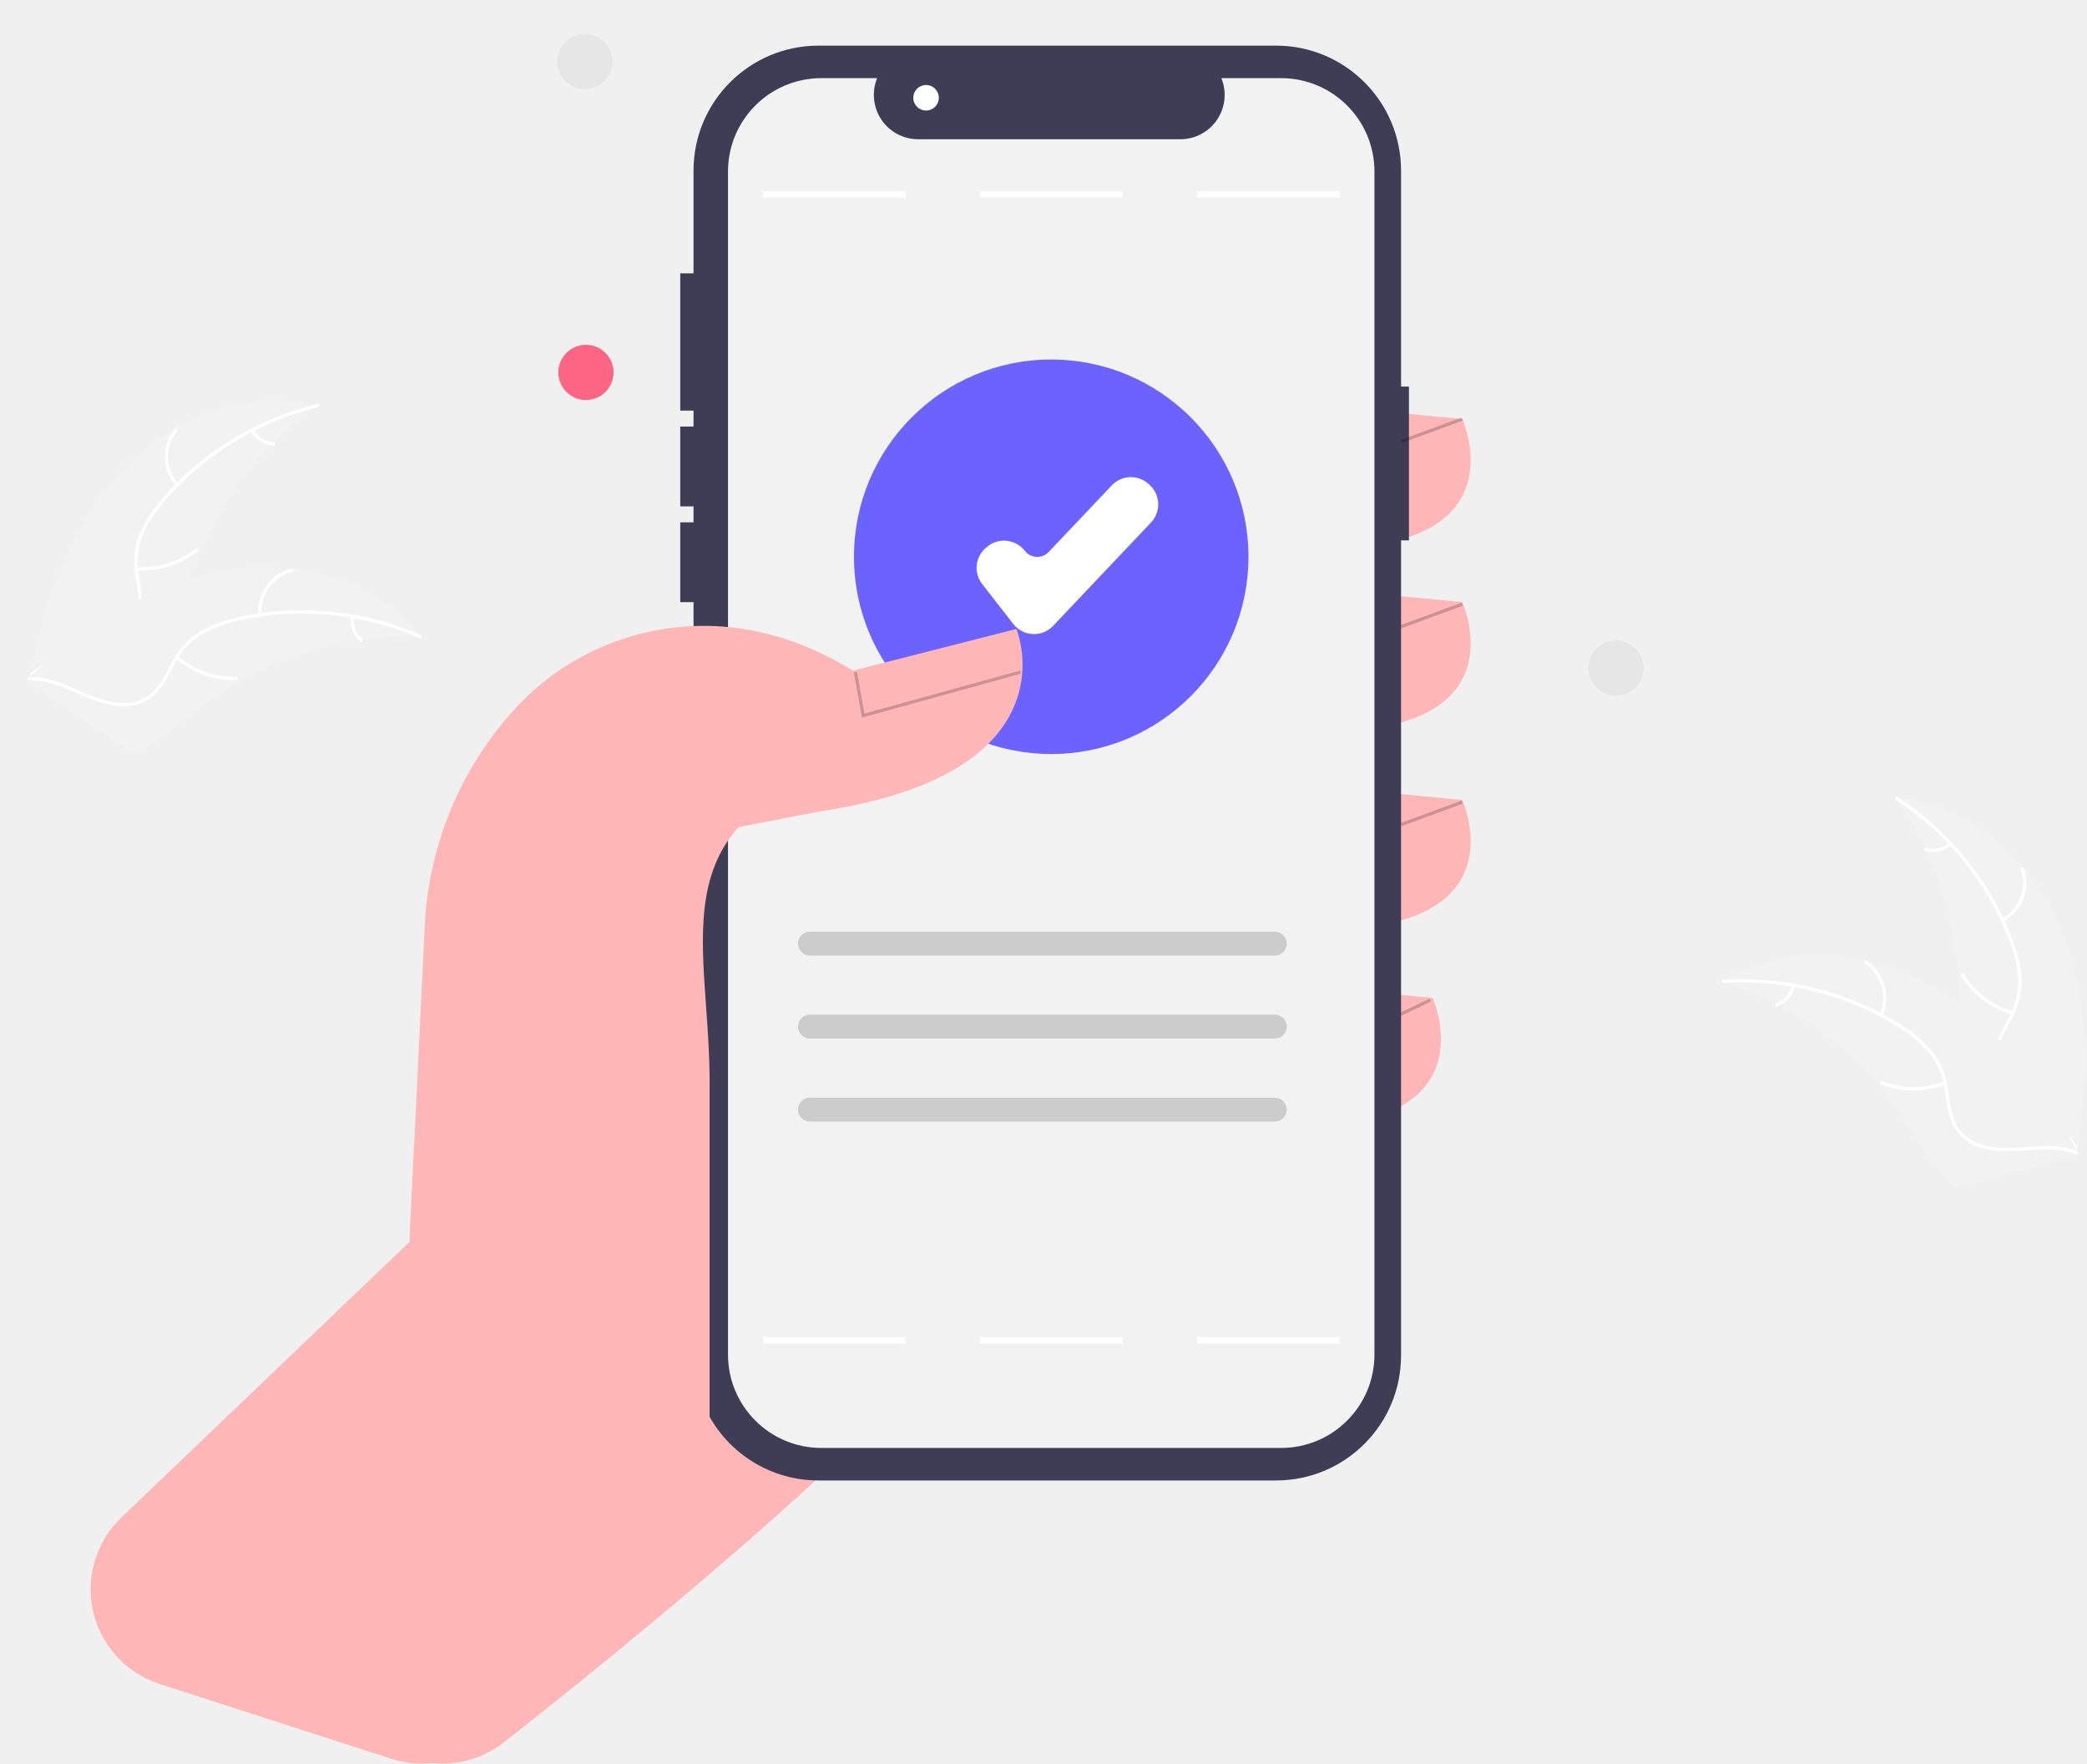
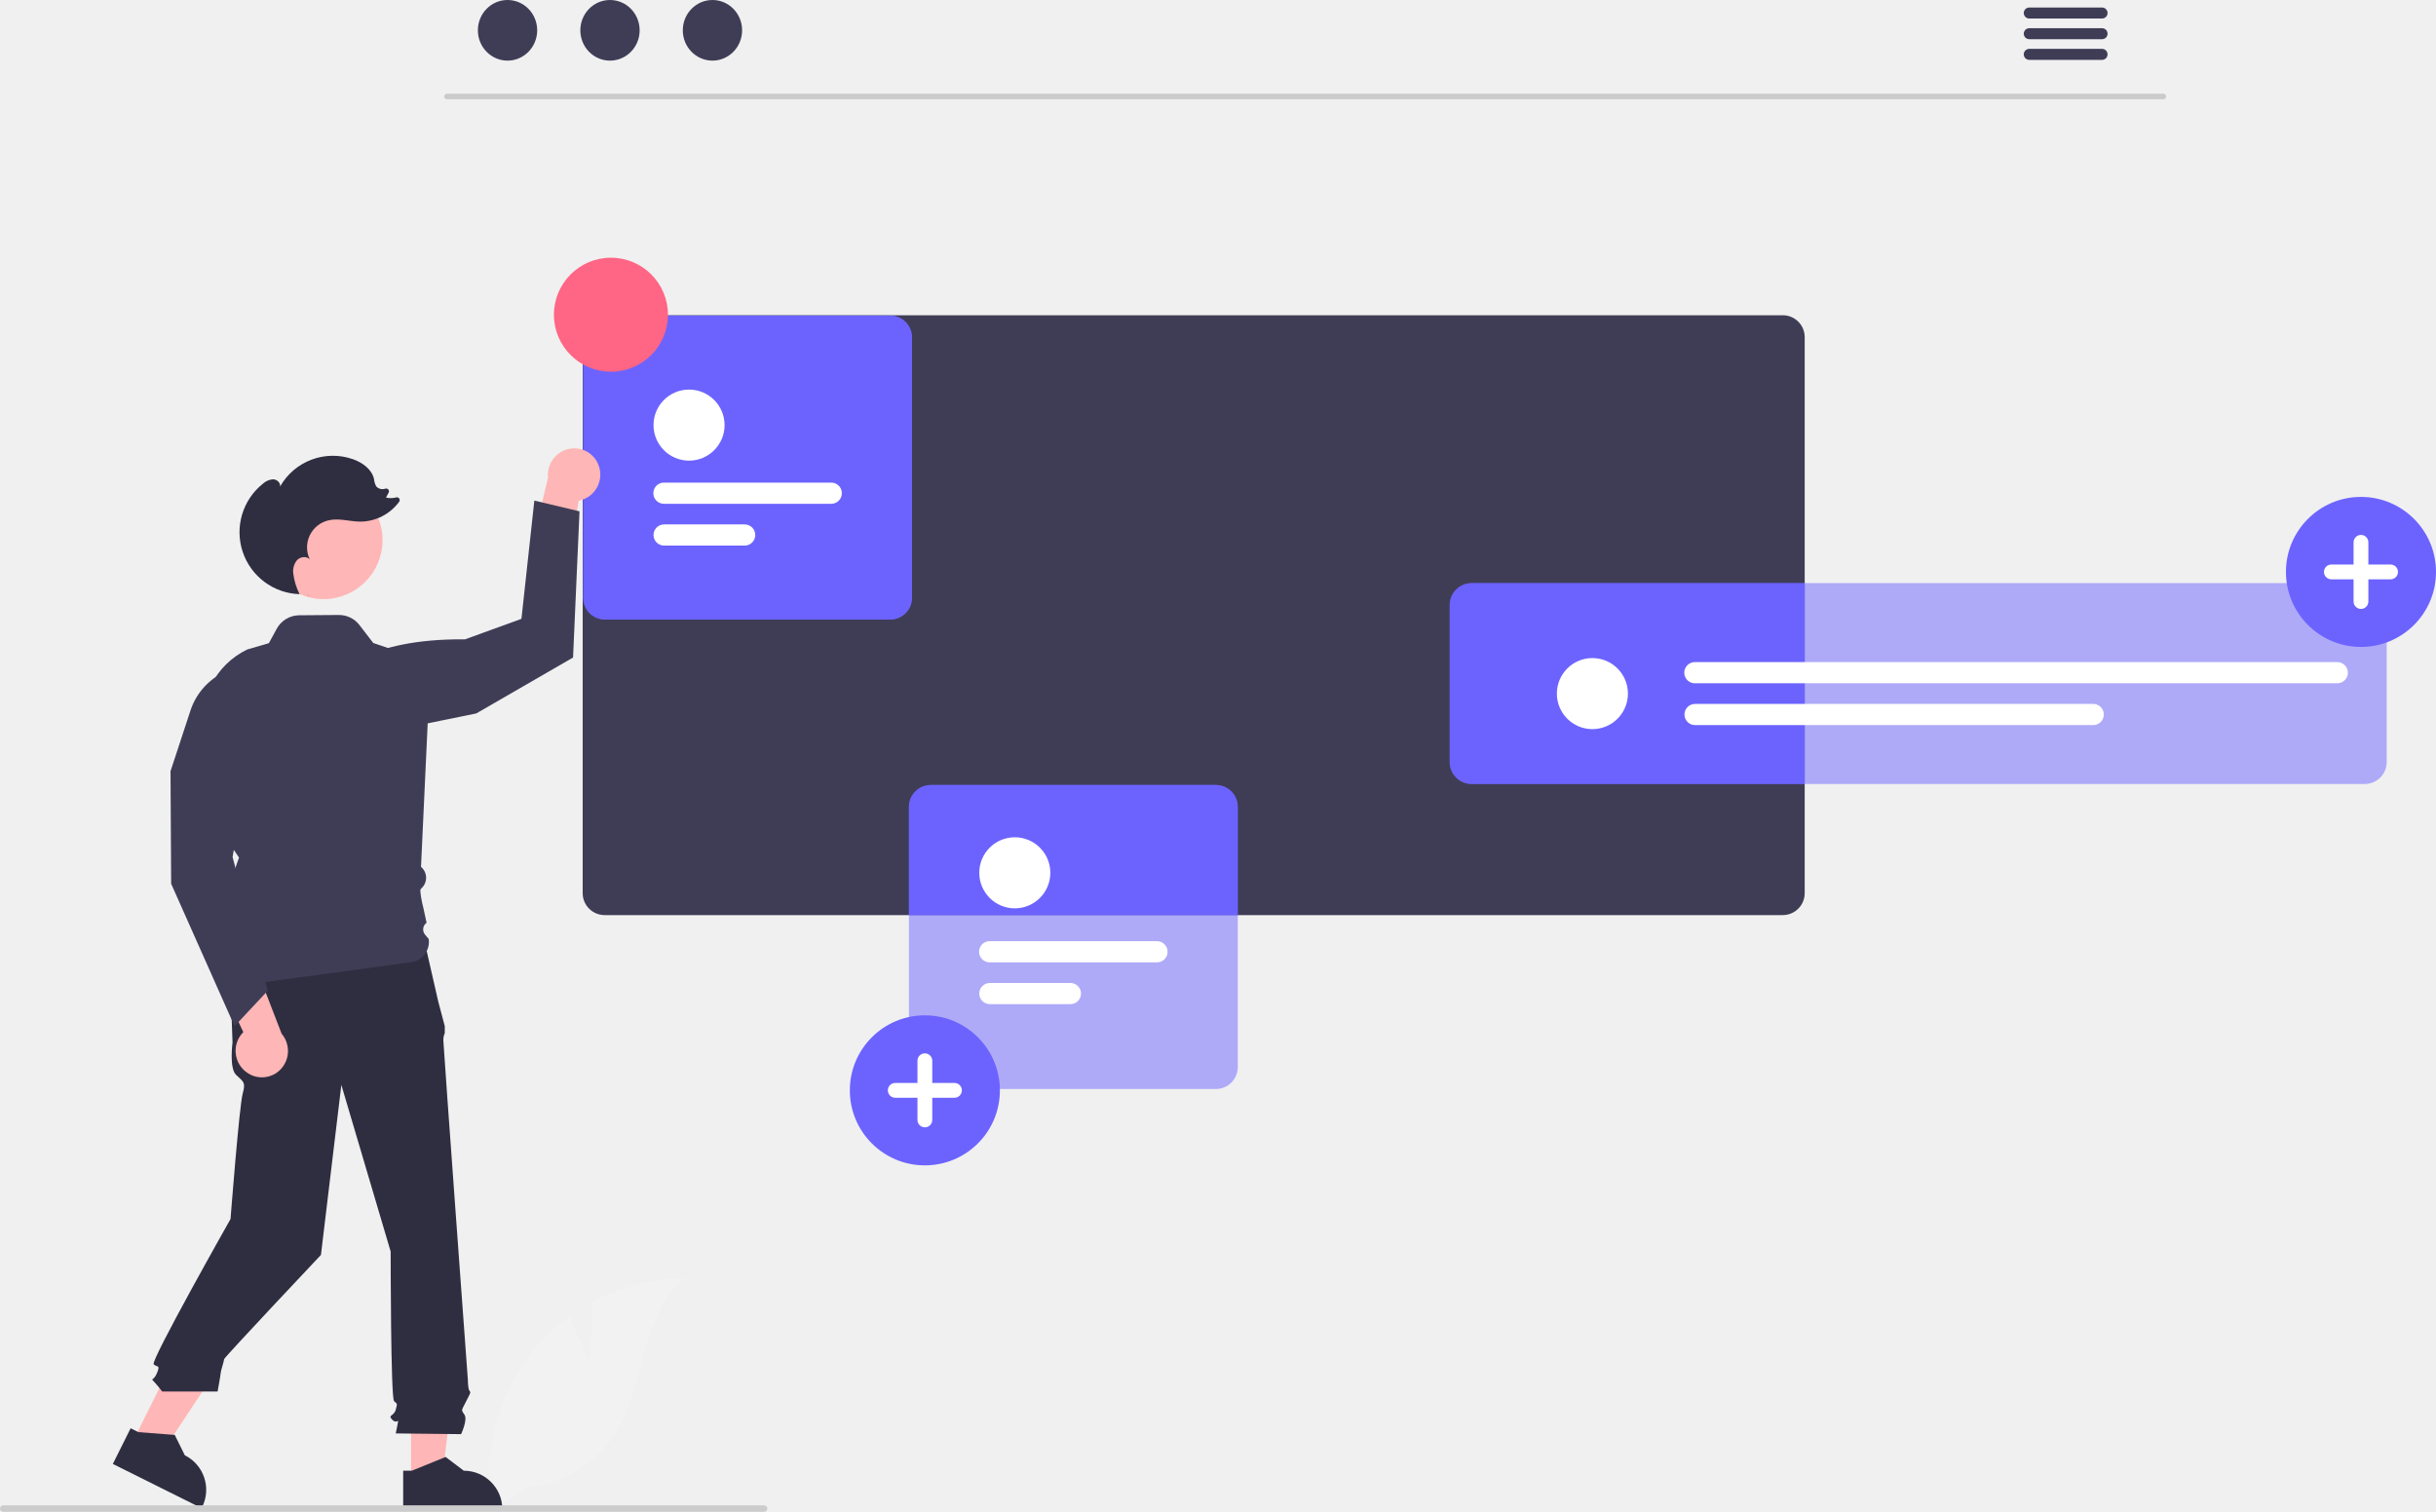
- <svg xmlns="http://www.w3.org/2000/svg" id="bcf59adc-223a-4157-a407-747a33aa004d" data-name="Layer 1" width="653.8" height="552.476" viewBox="0 0 653.8 552.476">
-   <path d="M425.39,377.217c-33.166-32.65-47.174-66.712-39.444-95.91,9.92-37.47,53.989-63.378,120.907-71.079l.247,2.149c-65.986,7.594-109.383,32.92-119.062,69.484-7.523,28.416,6.282,61.734,38.871,93.816Z" transform="translate(-273.0999 -173.7618)" fill="#f0f0f0" />
-   <path d="M745.387,493.114c-41.393,0-86.375-6.151-131.054-17.98-55.252-14.627-105.912-36.705-146.503-63.849l1.202-1.798c40.396,27.012,90.831,48.989,145.854,63.555,49.724,13.164,99.82,19.264,144.855,17.654l.078,2.161Q752.686,493.115,745.387,493.114Z" transform="translate(-273.0999 -173.7618)" fill="#f0f0f0" />
-   <path d="M840.349,479.511l-.693-2.049c37.021-12.517,60.176-32.68,66.962-58.312,8.626-32.584-10.114-70.396-52.769-106.47C810.977,276.422,749.155,246.337,679.768,227.968l.553-2.091c69.69,18.45,131.813,48.69,174.924,85.151,43.328,36.644,62.316,75.239,53.464,108.675C901.729,446.07,878.09,466.751,840.349,479.511Z" transform="translate(-273.0999 -173.7618)" fill="#f0f0f0" />
-   <path d="M500.412,494.018c-81.336-36.073-144.011-82.874-176.479-131.782l1.802-1.197c32.244,48.569,94.59,95.093,175.554,131.001Z" transform="translate(-273.0999 -173.7618)" fill="#f0f0f0" />
-   <path d="M786.382,556.512q-12.584,0-25.598-.562l.093-2.161c64.746,2.803,121.872-4.945,165.215-22.411l.809,2.007C889.091,548.619,840.901,556.512,786.382,556.512Z" transform="translate(-273.0999 -173.7618)" fill="#f0f0f0" />
-   <path d="M739.19,212.168c-13.443-4.377-27.271-8.452-41.099-12.113-79.573-21.066-157.795-28.545-226.211-21.626l-.218-2.153c68.671-6.942,147.16.555,226.982,21.687,13.867,3.671,27.734,7.758,41.215,12.148Z" transform="translate(-273.0999 -173.7618)" fill="#f0f0f0" />
-   <path d="M374.557,380.462c-33.166-32.65-47.174-66.712-39.444-95.91,9.92-37.47,53.989-63.378,120.907-71.079l.247,2.149c-65.986,7.594-109.383,32.92-119.062,69.484-7.523,28.416,6.282,61.734,38.871,93.816Z" transform="translate(-273.0999 -173.7618)" fill="#f0f0f0" />
-   <path d="M694.555,496.358c-41.393,0-86.375-6.151-131.054-17.98-55.252-14.627-105.912-36.705-146.503-63.849l1.202-1.798c40.396,27.012,90.831,48.989,145.854,63.555,49.724,13.164,99.82,19.264,144.855,17.654l.078,2.161Q701.854,496.36,694.555,496.358Z" transform="translate(-273.0999 -173.7618)" fill="#f0f0f0" />
-   <path d="M789.516,482.756l-.693-2.049c37.021-12.517,60.176-32.68,66.962-58.312,8.626-32.584-10.114-70.396-52.769-106.47-42.872-36.258-104.694-66.342-174.081-84.711l.553-2.091c69.69,18.45,131.813,48.69,174.924,85.151,43.328,36.644,62.316,75.239,53.464,108.675C850.896,449.315,827.257,469.996,789.516,482.756Z" transform="translate(-273.0999 -173.7618)" fill="#f0f0f0" />
-   <path d="M449.579,497.263c-81.336-36.073-144.011-82.874-176.479-131.782l1.802-1.197c32.244,48.569,94.59,95.093,175.554,131.001Z" transform="translate(-273.0999 -173.7618)" fill="#f0f0f0" />
-   <path d="M735.549,559.757q-12.584,0-25.598-.562l.093-2.161c64.746,2.803,121.872-4.945,165.215-22.411l.809,2.007C838.259,551.864,790.069,559.757,735.549,559.757Z" transform="translate(-273.0999 -173.7618)" fill="#f0f0f0" />
-   <path d="M688.357,215.412c-13.443-4.377-27.271-8.452-41.099-12.113-79.573-21.066-157.795-28.545-226.211-21.626l-.218-2.153c68.671-6.942,147.16.555,226.982,21.687,13.867,3.671,27.734,7.758,41.215,12.148Z" transform="translate(-273.0999 -173.7618)" fill="#f0f0f0" />
-   <path d="M309.969,322.525c15.544-17.428,40.34-28.05,62.811-21.692a107.597,107.597,0,0,0-41.987,60.78c-2.428,9.488-4.14,20.295-12.031,26.096-4.91,3.61-11.416,4.472-17.454,3.65-6.039-.822-11.748-3.171-17.381-5.497l-1.516.131C286.768,363.051,294.424,339.953,309.969,322.525Z" transform="translate(-273.0999 -173.7618)" fill="#f2f2f2" />
-   <path d="M372.711,301.319a91.966,91.966,0,0,0-48.231,29.587,39.604,39.604,0,0,0-6.678,10.458,22.714,22.714,0,0,0-1.341,11.879c.505,3.749,1.455,7.526,1.04,11.332a13.908,13.908,0,0,1-5.895,9.728c-3.946,2.881-8.692,4.173-13.377,5.275-5.202,1.223-10.624,2.412-14.865,5.869-.514.419-1.134-.403-.621-.821,7.377-6.015,17.63-5.242,25.793-9.611,3.809-2.038,7.026-5.237,7.808-9.626.684-3.838-.293-7.733-.836-11.525a24.238,24.238,0,0,1,.878-11.664,36.613,36.613,0,0,1,6.251-10.676,89.223,89.223,0,0,1,20.774-18.604A93.597,93.597,0,0,1,372.589,300.296c.642-.155.76.868.122,1.022Z" transform="translate(-273.0999 -173.7618)" fill="#fff" />
-   <path d="M328.248,325.939a13.798,13.798,0,0,1-.425-17.862c.418-.513,1.236.113.817.627a12.777,12.777,0,0,0,.429,16.614c.443.492-.381,1.11-.821.621Z" transform="translate(-273.0999 -173.7618)" fill="#fff" />
-   <path d="M315.954,351.376a26.594,26.594,0,0,0,18.477-5.851c.515-.417,1.135.405.621.821a27.662,27.662,0,0,1-19.239,6.049c-.662-.046-.517-1.065.142-1.019Z" transform="translate(-273.0999 -173.7618)" fill="#fff" />
-   <path d="M352.578,308.424a7.81,7.81,0,0,0,6.303,3.898c.662.037.516,1.057-.142,1.019a8.752,8.752,0,0,1-6.982-4.297.532.532,0,0,1,.1-.721.517.517,0,0,1,.721.1Z" transform="translate(-273.0999 -173.7618)" fill="#fff" />
-   <path d="M404.676,373.183c-.414-.012-.828-.023-1.248-.028a102.857,102.857,0,0,0-16.657.972c-.427.053-.86.113-1.285.179a108.434,108.434,0,0,0-37.699,13.136,105.304,105.304,0,0,0-13.229,8.999c-5.766,4.601-11.651,10.047-18.401,12.405a18.066,18.066,0,0,1-2.145.629l-31.325-21.642c-.046-.085-.098-.163-.145-.248l-1.29-.807c.203-.187.418-.376.622-.563.117-.109.242-.213.359-.322.081-.071.161-.142.23-.211.027-.024.054-.047.076-.064.069-.069.14-.125.203-.187q1.797-1.593,3.623-3.166c.005-.007.005-.007.017-.009a154.833,154.833,0,0,1,30.165-20.738c.326-.166.656-.339.996-.494a100.482,100.482,0,0,1,15.208-6.133,88.829,88.829,0,0,1,8.714-2.205,73.869,73.869,0,0,1,23.079-.884c15.333,1.83,29.911,8.544,39.414,20.464C404.202,372.57,404.439,372.871,404.676,373.183Z" transform="translate(-273.0999 -173.7618)" fill="#f2f2f2" />
-   <path d="M404.331,373.532a91.966,91.966,0,0,0-56.323-5.414,39.604,39.604,0,0,0-11.629,4.33,22.715,22.715,0,0,0-8.223,8.678c-1.854,3.297-3.369,6.885-5.993,9.674a13.908,13.908,0,0,1-10.564,4.218c-4.885-.075-9.452-1.901-13.857-3.842-4.89-2.155-9.935-4.471-15.402-4.264-.662.025-.663-1.004-.001-1.029,9.512-.361,17.233,6.429,26.381,7.855,4.268.665,8.763.049,12.03-2.985,2.857-2.653,4.422-6.351,6.271-9.706a24.238,24.238,0,0,1,7.724-8.784,36.613,36.613,0,0,1,11.419-4.761,89.224,89.224,0,0,1,27.787-2.347,93.597,93.597,0,0,1,30.897,7.488c.606.263.084,1.15-.518.889Z" transform="translate(-273.0999 -173.7618)" fill="#fff" />
-   <path d="M354.007,366.42A13.798,13.798,0,0,1,364.422,351.903c.643-.158.919.834.275.992a12.777,12.777,0,0,0-9.66,13.524c.057.66-.972.657-1.029.001Z" transform="translate(-273.0999 -173.7618)" fill="#fff" />
-   <path d="M328.877,379.329a26.594,26.594,0,0,0,18.275,6.453c.662-.023.663,1.007.001,1.029a27.662,27.662,0,0,1-19.003-6.754c-.501-.435.229-1.162.727-.729Z" transform="translate(-273.0999 -173.7618)" fill="#fff" />
-   <path d="M383.979,367.083a7.81,7.81,0,0,0,2.686,6.907c.506.429-.224,1.155-.727.729a8.752,8.752,0,0,1-2.988-7.635.532.532,0,0,1,.514-.515.517.517,0,0,1,.515.514Z" transform="translate(-273.0999 -173.7618)" fill="#fff" />
-   <path d="M919.048,465.393c-8.782-21.639-28.566-39.977-51.866-41.54a107.597,107.597,0,0,1,19.116,71.356c-.903,9.752-2.922,20.506,2.56,28.622,3.411,5.05,9.249,8.049,15.212,9.304,5.964,1.255,12.13.962,18.217.664l1.383.633C927.279,511.359,927.831,487.032,919.048,465.393Z" transform="translate(-273.0999 -173.7618)" fill="#f2f2f2" />
-   <path d="M867.084,424.333a91.966,91.966,0,0,1,35.481,44.077,39.604,39.604,0,0,1,2.775,12.094,22.715,22.715,0,0,1-2.73,11.639c-1.735,3.361-3.9,6.599-4.788,10.323a13.908,13.908,0,0,0,2.283,11.143c2.748,4.04,6.784,6.852,10.826,9.464,4.488,2.901,9.196,5.842,12.027,10.523.343.567,1.203.002.861-.565-4.927-8.144-14.843-10.863-21.062-17.721-2.902-3.2-4.857-7.294-4.119-11.691.646-3.845,2.875-7.185,4.661-10.573A24.238,24.238,0,0,0,906.392,481.766a36.613,36.613,0,0,0-2.299-12.156,89.224,89.224,0,0,0-13.313-24.503,93.597,93.597,0,0,0-23.238-21.695c-.553-.362-1.007.562-.458.922Z" transform="translate(-273.0999 -173.7618)" fill="#fff" />
-   <path d="M900.685,462.465a13.798,13.798,0,0,0,6.404-16.68c-.222-.624-1.202-.309-.98.316a12.776,12.776,0,0,1-5.988,15.503c-.583.315-.015,1.173.565.861Z" transform="translate(-273.0999 -173.7618)" fill="#fff" />
-   <path d="M903.714,490.554a26.594,26.594,0,0,1-15.436-11.72c-.345-.566-1.205-.001-.861.565a27.662,27.662,0,0,0,16.087,12.163c.639.179.845-.829.209-1.008Z" transform="translate(-273.0999 -173.7618)" fill="#fff" />
-   <path d="M883.658,437.791a7.81,7.81,0,0,1-7.246,1.553c-.636-.187-.841.822-.209,1.008a8.752,8.752,0,0,0,8.02-1.7.532.532,0,0,0,.148-.713.517.517,0,0,0-.713-.148Z" transform="translate(-273.0999 -173.7618)" fill="#fff" />
-   <path d="M812.824,481.272c.394.128.788.256,1.185.393a102.857,102.857,0,0,1,15.361,6.514c.385.194.772.396,1.15.6a108.434,108.434,0,0,1,31.091,25.042,105.303,105.303,0,0,1,9.434,12.922c3.884,6.271,7.596,13.379,13.161,17.868a18.063,18.063,0,0,0,1.809,1.314l36.776-9.855c.072-.064.147-.12.22-.185l1.486-.326c-.129-.244-.267-.495-.396-.739-.074-.142-.156-.282-.23-.424-.052-.094-.104-.188-.146-.276-.017-.031-.035-.063-.05-.086-.042-.088-.089-.165-.129-.244q-1.157-2.104-2.348-4.2c-.002-.008-.002-.008-.013-.015a154.833,154.833,0,0,0-21.441-29.67c-.251-.265-.504-.539-.772-.8A100.484,100.484,0,0,0,886.712,488.218a88.834,88.834,0,0,0-7.466-5.005,73.869,73.869,0,0,0-21.439-8.59c-15.057-3.43-31.042-2.006-43.999,6.026C813.477,480.855,813.153,481.058,812.824,481.272Z" transform="translate(-273.0999 -173.7618)" fill="#f2f2f2" />
-   <path d="M813.032,481.717a91.966,91.966,0,0,1,54.867,13.831,39.603,39.603,0,0,1,9.497,7.986,22.715,22.715,0,0,1,4.828,10.936c.638,3.729.859,7.617,2.393,11.125a13.908,13.908,0,0,0,8.531,7.523c4.626,1.571,9.542,1.386,14.342,1.039,5.33-.386,10.86-.872,15.939,1.161.615.246.962-.723.347-.969-8.837-3.536-18.391.263-27.486-1.468-4.244-.808-8.27-2.899-10.327-6.855-1.799-3.459-2.031-7.468-2.644-11.249a24.238,24.238,0,0,0-4.322-10.869,36.613,36.613,0,0,0-9.155-8.322,89.224,89.224,0,0,0-25.382-11.55,93.597,93.597,0,0,0-31.616-3.332c-.659.044-.466,1.055.189,1.012Z" transform="translate(-273.0999 -173.7618)" fill="#fff" />
-   <path d="M862.818,491.933a13.798,13.798,0,0,0-4.929-17.173c-.553-.365-1.146.477-.592.842a12.777,12.777,0,0,1,4.553,15.984c-.276.602.695.946.969.347Z" transform="translate(-273.0999 -173.7618)" fill="#fff" />
-   <path d="M882.149,512.537a26.594,26.594,0,0,1-19.381-.065c-.616-.244-.963.725-.347.969a27.662,27.662,0,0,0,20.168.026c.618-.242.175-1.171-.44-.931Z" transform="translate(-273.0999 -173.7618)" fill="#fff" />
-   <path d="M834.368,482.484a7.81,7.81,0,0,1-4.851,5.603c-.621.234-.177,1.163.44.931a8.752,8.752,0,0,0,5.38-6.186.532.532,0,0,0-.311-.658.517.517,0,0,0-.658.311Z" transform="translate(-273.0999 -173.7618)" fill="#fff" />
-   <circle cx="183.564" cy="116.662" r="8.652" fill="#fd6584" />
-   <circle cx="506.212" cy="209.293" r="8.652" fill="#e6e6e6" />
-   <circle cx="183.212" cy="19.293" r="8.652" fill="#e6e6e6" />
-   <path d="M411.623,726.228a31.076,31.076,0,0,1-29.583-40.671l91.446-283.229.174-.096,110.565-60.733.192.564a764.738,764.738,0,0,1,21.521,80.267c8.323,40.021,15.376,94.14,1.711,124.686-21.205,47.398-130.7,136.511-176.792,172.624A31.218,31.218,0,0,1,411.623,726.228Z" transform="translate(-273.0999 -173.7618)" fill="#ffb6b6" />
-   <path d="M698.636,301.927l32.548,3.1s17.049,37.198-35.648,40.298Z" transform="translate(-273.0999 -173.7618)" fill="#ffb6b6" />
-   <path d="M698.636,359.273l32.548,3.1s17.049,37.198-35.648,40.298Z" transform="translate(-273.0999 -173.7618)" fill="#ffb6b6" />
-   <path d="M698.636,421.27l32.548,3.1s17.049,37.198-35.648,40.298Z" transform="translate(-273.0999 -173.7618)" fill="#ffb6b6" />
-   <path d="M689.337,483.266l32.548,3.1s17.049,37.198-35.648,40.298Z" transform="translate(-273.0999 -173.7618)" fill="#ffb6b6" />
-   <path d="M714.482,294.87h-2.47V227.215a39.157,39.157,0,0,0-39.157-39.157H529.518a39.157,39.157,0,0,0-39.157,39.157V598.379a39.157,39.157,0,0,0,39.157,39.157H672.855a39.157,39.157,0,0,0,39.157-39.157V343.029H714.482Z" transform="translate(-273.0999 -173.7618)" fill="#3f3d56" />
-   <path d="M703.675,227.487v370.62a29.236,29.236,0,0,1-29.232,29.24H530.405a29.238,29.238,0,0,1-29.24-29.237V227.487a29.238,29.238,0,0,1,29.237-29.24h17.483a13.891,13.891,0,0,0,12.86,19.14h82.12a13.897,13.897,0,0,0,12.86-19.14h18.71a29.238,29.238,0,0,1,29.24,29.237Z" transform="translate(-273.0999 -173.7618)" fill="#f2f2f2" />
-   <rect x="711.383" y="308.056" width="20.43" height="1" transform="translate(-335.276 94.68541) rotate(-20.22209)" opacity="0.2" style="isolation:isolate" />
-   <rect x="711.383" y="366.056" width="20.43" height="1" transform="translate(-355.3243 98.26054) rotate(-20.22209)" opacity="0.2" style="isolation:isolate" />
-   <rect x="711.383" y="428.056" width="20.43" height="1" transform="translate(-376.7552 102.0822) rotate(-20.22209)" opacity="0.2" style="isolation:isolate" />
-   <rect x="711.34" y="488.765" width="10.353" height="1" transform="translate(-414.255 184.4485) rotate(-25.63899)" opacity="0.2" style="isolation:isolate" />
-   <rect x="238.98" y="59.863" width="44.682" height="2" fill="#fff" />
-   <rect x="306.98" y="59.863" width="44.682" height="2" fill="#fff" />
-   <path d="M672.468,473.099H526.817a3.737,3.737,0,1,1,0-7.474H672.468a3.737,3.737,0,0,1,0,7.474Z" transform="translate(-273.0999 -173.7618)" fill="#ccc" />
-   <path d="M672.468,499.099H526.817a3.737,3.737,0,1,1,0-7.474H672.468a3.737,3.737,0,0,1,0,7.474Z" transform="translate(-273.0999 -173.7618)" fill="#ccc" />
-   <path d="M672.468,525.099H526.817a3.737,3.737,0,1,1,0-7.474H672.468a3.737,3.737,0,0,1,0,7.474Z" transform="translate(-273.0999 -173.7618)" fill="#ccc" />
-   <rect x="374.98" y="59.863" width="44.682" height="2" fill="#fff" />
-   <rect x="238.98" y="418.863" width="44.682" height="2" fill="#fff" />
-   <rect x="306.98" y="418.863" width="44.682" height="2" fill="#fff" />
-   <rect x="374.98" y="418.863" width="44.682" height="2" fill="#fff" />
-   <circle cx="329.32" cy="174.416" r="61.789" fill="#6c63ff" />
-   <path d="M597.026,372.395c-.133,0-.268-.003-.403-.01a8.23,8.23,0,0,1-6.099-3.17L580.785,356.696a8.245,8.245,0,0,1,1.444-11.558l.349-.272a8.25,8.25,0,0,1,11.562,1.442,4.94,4.94,0,0,0,3.662,1.903,4.846,4.846,0,0,0,3.831-1.537L621.404,325.802a8.247,8.247,0,0,1,11.643-.315l.322.304a8.246,8.246,0,0,1,.317,11.645l-30.683,32.387A8.223,8.223,0,0,1,597.026,372.395Z" transform="translate(-273.0999 -173.7618)" fill="#fff" />
-   <path d="M405.477,726.238a32.392,32.392,0,0,1-9.966-1.57l-72.44-23.4a31.133,31.133,0,0,1-11.948-52.126l90.216-86.279,4.814-98.684A108.196,108.196,0,0,1,436.318,393.793c22.478-23.098,63.321-35.109,103.97-9.941l51.215-13.055.165.402a33.538,33.538,0,0,1-2.533,27.215c-8.453,14.906-28.254,24.82-58.854,29.468l-25.815,4.965c-13.157,14.735-11.774,33.966-10.174,56.223.544,7.573,1.107,15.403,1.107,23.443V620.837c0,18.587-41.174,67.255-65.717,94.61A32.526,32.526,0,0,1,405.477,726.238Z" transform="translate(-273.0999 -173.7618)" fill="#ffb6b6" />
-   <polygon points="270.024 224.793 267.48 210.599 268.464 210.423 270.814 223.537 319.631 210.04 319.897 211.004 270.024 224.793" opacity="0.2" style="isolation:isolate" />
-   <rect x="213.105" y="85.627" width="8" height="43" fill="#3f3d56" />
-   <rect x="213.105" y="133.627" width="8" height="25" fill="#3f3d56" />
-   <rect x="213.105" y="163.627" width="8" height="25" fill="#3f3d56" />
-   <circle cx="290.105" cy="30.627" r="4" fill="#fff" />
+ <svg xmlns="http://www.w3.org/2000/svg" data-name="Layer 1" width="897.318" height="556.975" viewBox="0 0 897.318 556.975">
+   <path d="M368.68,673.559l.998-22.434a72.456,72.456,0,0,1,33.796-8.555c-16.231,13.27-14.203,38.851-25.208,56.697a43.582,43.582,0,0,1-31.959,20.14l-13.583,8.316A73.03,73.03,0,0,1,348.116,668.544a70.542,70.542,0,0,1,12.964-12.046C364.334,665.076,368.68,673.559,368.68,673.559Z" transform="translate(-151.3408 -171.5124)" fill="#f2f2f2" />
+   <path d="M948.262,208.065H315.939a1.016,1.016,0,0,1,0-2.031H948.262a1.016,1.016,0,0,1,0,2.031Z" transform="translate(-151.3408 -171.5124)" fill="#cacaca" />
+   <ellipse cx="186.953" cy="11.169" rx="10.925" ry="11.169" fill="#3f3d56" />
+   <ellipse cx="224.695" cy="11.169" rx="10.925" ry="11.169" fill="#3f3d56" />
+   <ellipse cx="262.437" cy="11.169" rx="10.925" ry="11.169" fill="#3f3d56" />
+   <path d="M925.645,174.281h-26.81a2.03,2.03,0,0,0,0,4.06h26.81a2.03,2.03,0,0,0,0-4.06Z" transform="translate(-151.3408 -171.5124)" fill="#3f3d56" />
+   <path d="M925.645,181.901h-26.81a2.03,2.03,0,0,0,0,4.06h26.81a2.03,2.03,0,0,0,0-4.06Z" transform="translate(-151.3408 -171.5124)" fill="#3f3d56" />
+   <path d="M925.645,189.511h-26.81a2.03,2.03,0,0,0,0,4.06h26.81a2.03,2.03,0,0,0,0-4.06Z" transform="translate(-151.3408 -171.5124)" fill="#3f3d56" />
+   <path d="M808.054,287.654h-434.01a8.07,8.07,0,0,0-8.07,8.06v204.87a8.079,8.079,0,0,0,8.07,8.07h434.01a8.077,8.077,0,0,0,8.06-8.07v-204.87A8.068,8.068,0,0,0,808.054,287.654Z" transform="translate(-151.3408 -171.5124)" fill="#3f3d56" />
+   <path d="M693.414,386.354a8.068,8.068,0,0,0-8.06,8.06v57.87a8.077,8.077,0,0,0,8.06,8.07H816.114v-74Z" transform="translate(-151.3408 -171.5124)" fill="#6c63ff" />
+   <path d="M1022.429,460.35H693.418a8.076,8.076,0,0,1-8.066-8.066V394.416a8.075,8.075,0,0,1,8.066-8.066h329.01a8.075,8.075,0,0,1,8.066,8.066v57.868A8.076,8.076,0,0,1,1022.429,460.35Z" transform="translate(-151.3408 -171.5124)" fill="#6c63ff" opacity="0.5" />
+   <circle cx="586.571" cy="255.537" r="13.089" fill="#fff" />
+   <path d="M1012.235,423.246H775.72a3.898,3.898,0,1,1,0-7.795h236.514a3.898,3.898,0,1,1,0,7.795Z" transform="translate(-151.3408 -171.5124)" fill="#fff" />
+   <path d="M922.404,438.648H775.72a3.898,3.898,0,1,1,0-7.796H922.404a3.898,3.898,0,0,1,0,7.796Z" transform="translate(-151.3408 -171.5124)" fill="#fff" />
+   <polygon points="151.406 545.537 162.734 545.536 168.123 501.843 151.404 501.843 151.406 545.537" fill="#ffb6b6" />
+   <path d="M299.858,713.351l3.188-0,12.448-5.062,6.672,5.062h.001a14.218,14.218,0,0,1,14.217,14.217v.462l-36.526.001Z" transform="translate(-151.3408 -171.5124)" fill="#2f2e41" />
+   <polygon points="49.051 530.809 59.19 535.862 83.504 499.161 68.541 491.703 49.051 530.809" fill="#ffb6b6" />
+   <path d="M199.456,697.722l2.854,1.422,13.399,1.022,3.713,7.506.001 0a14.218,14.218,0,0,1,6.382,19.066l-.206.413L192.908,710.86Z" transform="translate(-151.3408 -171.5124)" fill="#2f2e41" />
+   <path d="M307.766,518.609l-72.026,1.879,1.253,35.074s-1.253,9.395,1.253,11.9,3.758,2.505,2.505,6.889-4.491,46.274-4.491,46.274-29.562,52.27-28.309,53.522,2.505,0,1.253,3.132-2.505,1.879-1.253,3.132a46.128,46.128,0,0,1,3.132,3.758h20.416s1.142-6.263,1.142-6.889,1.253-4.384,1.253-5.011,35.669-38.417,35.669-38.417l7.516-62.631,18.163,61.379s0,53.863,1.253,55.116,1.253.626.626,3.132-3.132,1.879-1.253,3.758,2.505-1.253,1.879,1.879l-.626,3.132,24.062.269s2.505-5.279,1.253-7.158-1.177-1.366.351-4.441,2.155-3.701,1.528-4.327-.626-3.958-.626-3.958-9.031-123.184-9.031-125.063a6.247,6.247,0,0,1,.52-2.818V549.567l-2.399-9.037Z" transform="translate(-151.3408 -171.5124)" fill="#2f2e41" />
+   <path d="M1021.021,409.86a27.638,27.638,0,1,1,27.638-27.638A27.638,27.638,0,0,1,1021.021,409.86Z" transform="translate(-151.3408 -171.5124)" fill="#6c63ff" />
+   <path d="M1031.926,379.496h-8.179v-8.179a2.726,2.726,0,0,0-5.453,0v8.179h-8.179a2.726,2.726,0,1,0,0,5.453h8.179v8.179a2.726,2.726,0,0,0,5.453,0v-8.179h8.179a2.726,2.726,0,1,0,0-5.453Z" transform="translate(-151.3408 -171.5124)" fill="#fff" />
+   <path d="M599.224,460.724h-105.01a8.079,8.079,0,0,0-8.07,8.07v39.86h121.14v-39.86A8.077,8.077,0,0,0,599.224,460.724Z" transform="translate(-151.3408 -171.5124)" fill="#6c63ff" />
+   <path d="M599.221,572.724H494.21a8.076,8.076,0,0,1-8.066-8.066V468.79a8.075,8.075,0,0,1,8.066-8.066H599.221a8.075,8.075,0,0,1,8.066,8.066v95.868A8.076,8.076,0,0,1,599.221,572.724Z" transform="translate(-151.3408 -171.5124)" fill="#6c63ff" opacity="0.5" />
+   <circle cx="373.808" cy="321.563" r="13.089" fill="#fff" />
+   <path d="M577.472,526.06h-61.514a3.898,3.898,0,1,1,0-7.795h61.514a3.898,3.898,0,1,1,0,7.795Z" transform="translate(-151.3408 -171.5124)" fill="#fff" />
+   <path d="M545.641,541.462H515.958a3.898,3.898,0,0,1,0-7.796h29.684a3.898,3.898,0,0,1,0,7.796Z" transform="translate(-151.3408 -171.5124)" fill="#fff" />
+   <path d="M492.021,600.86a27.638,27.638,0,1,1,27.638-27.638A27.638,27.638,0,0,1,492.021,600.86Z" transform="translate(-151.3408 -171.5124)" fill="#6c63ff" />
+   <path d="M502.926,570.496h-8.179v-8.179a2.726,2.726,0,1,0-5.453,0v8.179h-8.179a2.726,2.726,0,1,0,0,5.453h8.179v8.179a2.726,2.726,0,1,0,5.453,0v-8.179h8.179a2.726,2.726,0,1,0,0-5.453Z" transform="translate(-151.3408 -171.5124)" fill="#fff" />
+   <path d="M479.228,399.779H374.218a8.076,8.076,0,0,1-8.066-8.066V295.845a8.075,8.075,0,0,1,8.066-8.066H479.228a8.075,8.075,0,0,1,8.066,8.066v95.868A8.076,8.076,0,0,1,479.228,399.779Z" transform="translate(-151.3408 -171.5124)" fill="#6c63ff" />
+   <circle cx="253.816" cy="156.618" r="13.089" fill="#6c63ff" />
+   <path d="M457.48,357.115h-61.514a3.898,3.898,0,1,1,0-7.795h61.514a3.898,3.898,0,1,1,0,7.795Z" transform="translate(-151.3408 -171.5124)" fill="#6c63ff" />
+   <path d="M425.649,372.517H395.966a3.898,3.898,0,1,1,0-7.796h29.684a3.898,3.898,0,1,1,0,7.796Z" transform="translate(-151.3408 -171.5124)" fill="#6c63ff" />
+   <path d="M479.228,399.779H374.218a8.076,8.076,0,0,1-8.066-8.066V295.845a8.075,8.075,0,0,1,8.066-8.066H479.228a8.075,8.075,0,0,1,8.066,8.066v95.868A8.076,8.076,0,0,1,479.228,399.779Z" transform="translate(-151.3408 -171.5124)" fill="#6c63ff" opacity="0.5" />
+   <circle cx="253.816" cy="156.618" r="13.089" fill="#fff" />
+   <path d="M457.48,357.115h-61.514a3.898,3.898,0,1,1,0-7.795h61.514a3.898,3.898,0,1,1,0,7.795Z" transform="translate(-151.3408 -171.5124)" fill="#fff" />
+   <path d="M425.649,372.517H395.966a3.898,3.898,0,1,1,0-7.796h29.684a3.898,3.898,0,1,1,0,7.796Z" transform="translate(-151.3408 -171.5124)" fill="#fff" />
+   <circle cx="225.043" cy="115.951" r="21" fill="#ff6584" />
+   <path d="M434.011,727.298a1.186,1.186,0,0,1-1.19,1.19h-280.29a1.19,1.19,0,0,1,0-2.38h280.29A1.187,1.187,0,0,1,434.011,727.298Z" transform="translate(-151.3408 -171.5124)" fill="#ccc" />
+   <path d="M371.896,343.088a9.771,9.771,0,0,1-5.759,12.435,9.6,9.6,0,0,1-1.635.451l-5.546,33.959-13.01-12.013,7.261-30.407a9.806,9.806,0,0,1,8.59-10.759,9.547,9.547,0,0,1,10.099,6.333Z" transform="translate(-151.3408 -171.5124)" fill="#ffb6b6" />
+   <path d="M275.881,420.037s10.097-13.341,46.739-12.976l20.798-7.556,4.753-43.57,16.636,3.961-2.377,53.868-35.648,20.597-46.739,9.506Z" transform="translate(-151.3408 -171.5124)" fill="#3f3d56" />
+   <circle id="a9729a65-ee7a-4a83-8b52-5849077a5ed0" data-name="ab6171fa-7d69-4734-b81c-8dff60f9761b" cx="119.175" cy="198.983" r="21.747" fill="#ffb6b6" />
+   <path d="M233.708,535.39a.417.417,0,0,1-.114-.015c-.402-.112-.719-.2.73-12.729l1.564-9.903L234.361,503.997l-2.568-2.568,4.127-4.127,3.463-9.838-5.993-8.88-6.876-36.316a28.972,28.972,0,0,1,15.911-31.478l7.958-2.325,2.895-5.31a9.52,9.52,0,0,1,8.287-4.962l14.573-.109a9.52,9.52,0,0,1,7.617,3.715l5.084,6.609,21.083,7.162-3.496,75.321,0,0a5.233,5.233,0,0,1,.359,7.695c-.219.221-.393.401-.501.52-.355.505.311,4.275,1.135,7.475l1.056,4.901h0a3.013,3.013,0,0,0-.548,4.398l1.346,1.591v0a7.599,7.599,0,0,1-6.507,8.535C283.5,528.628,233.809,535.39,233.708,535.39Z" transform="translate(-151.3408 -171.5124)" fill="#3f3d56" />
+   <path d="M264.953,391.178q-.139-.307-.278-.616c.036.001.071.006.106.007Z" transform="translate(-151.3408 -171.5124)" fill="#2f2e41" />
+   <path d="M248.164,349.737a6.053,6.053,0,0,1,3.792-1.639c1.406.045,2.832,1.315,2.541,2.692a22.348,22.348,0,0,1,26.895-10.085c3.495,1.233,6.923,3.7,7.726,7.318a6.591,6.591,0,0,0,.83,2.702,3.084,3.084,0,0,0,3.282.832l.035-.01a1.028,1.028,0,0,1,1.242,1.451l-.989,1.844a7.925,7.925,0,0,0,3.776-.08,1.027,1.027,0,0,1,1.09,1.598,17.895,17.895,0,0,1-14.269,7.334c-3.951-.024-7.944-1.386-11.789-.477a10.24,10.24,0,0,0-6.888,14.376c-1.181-1.292-3.465-.986-4.674.281a6.41,6.41,0,0,0-1.399,4.905,22.757,22.757,0,0,0,2.336,7.639,22.836,22.836,0,0,1-13.537-40.678Z" transform="translate(-151.3408 -171.5124)" fill="#2f2e41" />
+   <path d="M242.18,566.581a9.771,9.771,0,0,1-2.302-13.509,9.6,9.6,0,0,1,1.092-1.298l-14.675-31.123,17.527,2.525,11.249,29.168a9.806,9.806,0,0,1-.98,13.733,9.547,9.547,0,0,1-11.91.505Z" transform="translate(-151.3408 -171.5124)" fill="#ffb6b6" />
+   <path d="M237.736,549.587,214.384,497.103l-.234-41.452,7.361-22.39a23.925,23.925,0,0,1,30.827-15.04l.162.058.068.158c.272.635,6.446,15.906-11.867,47.322l-3.686,21.496,12.932,49.274Z" transform="translate(-151.3408 -171.5124)" fill="#3f3d56" />
</svg>
